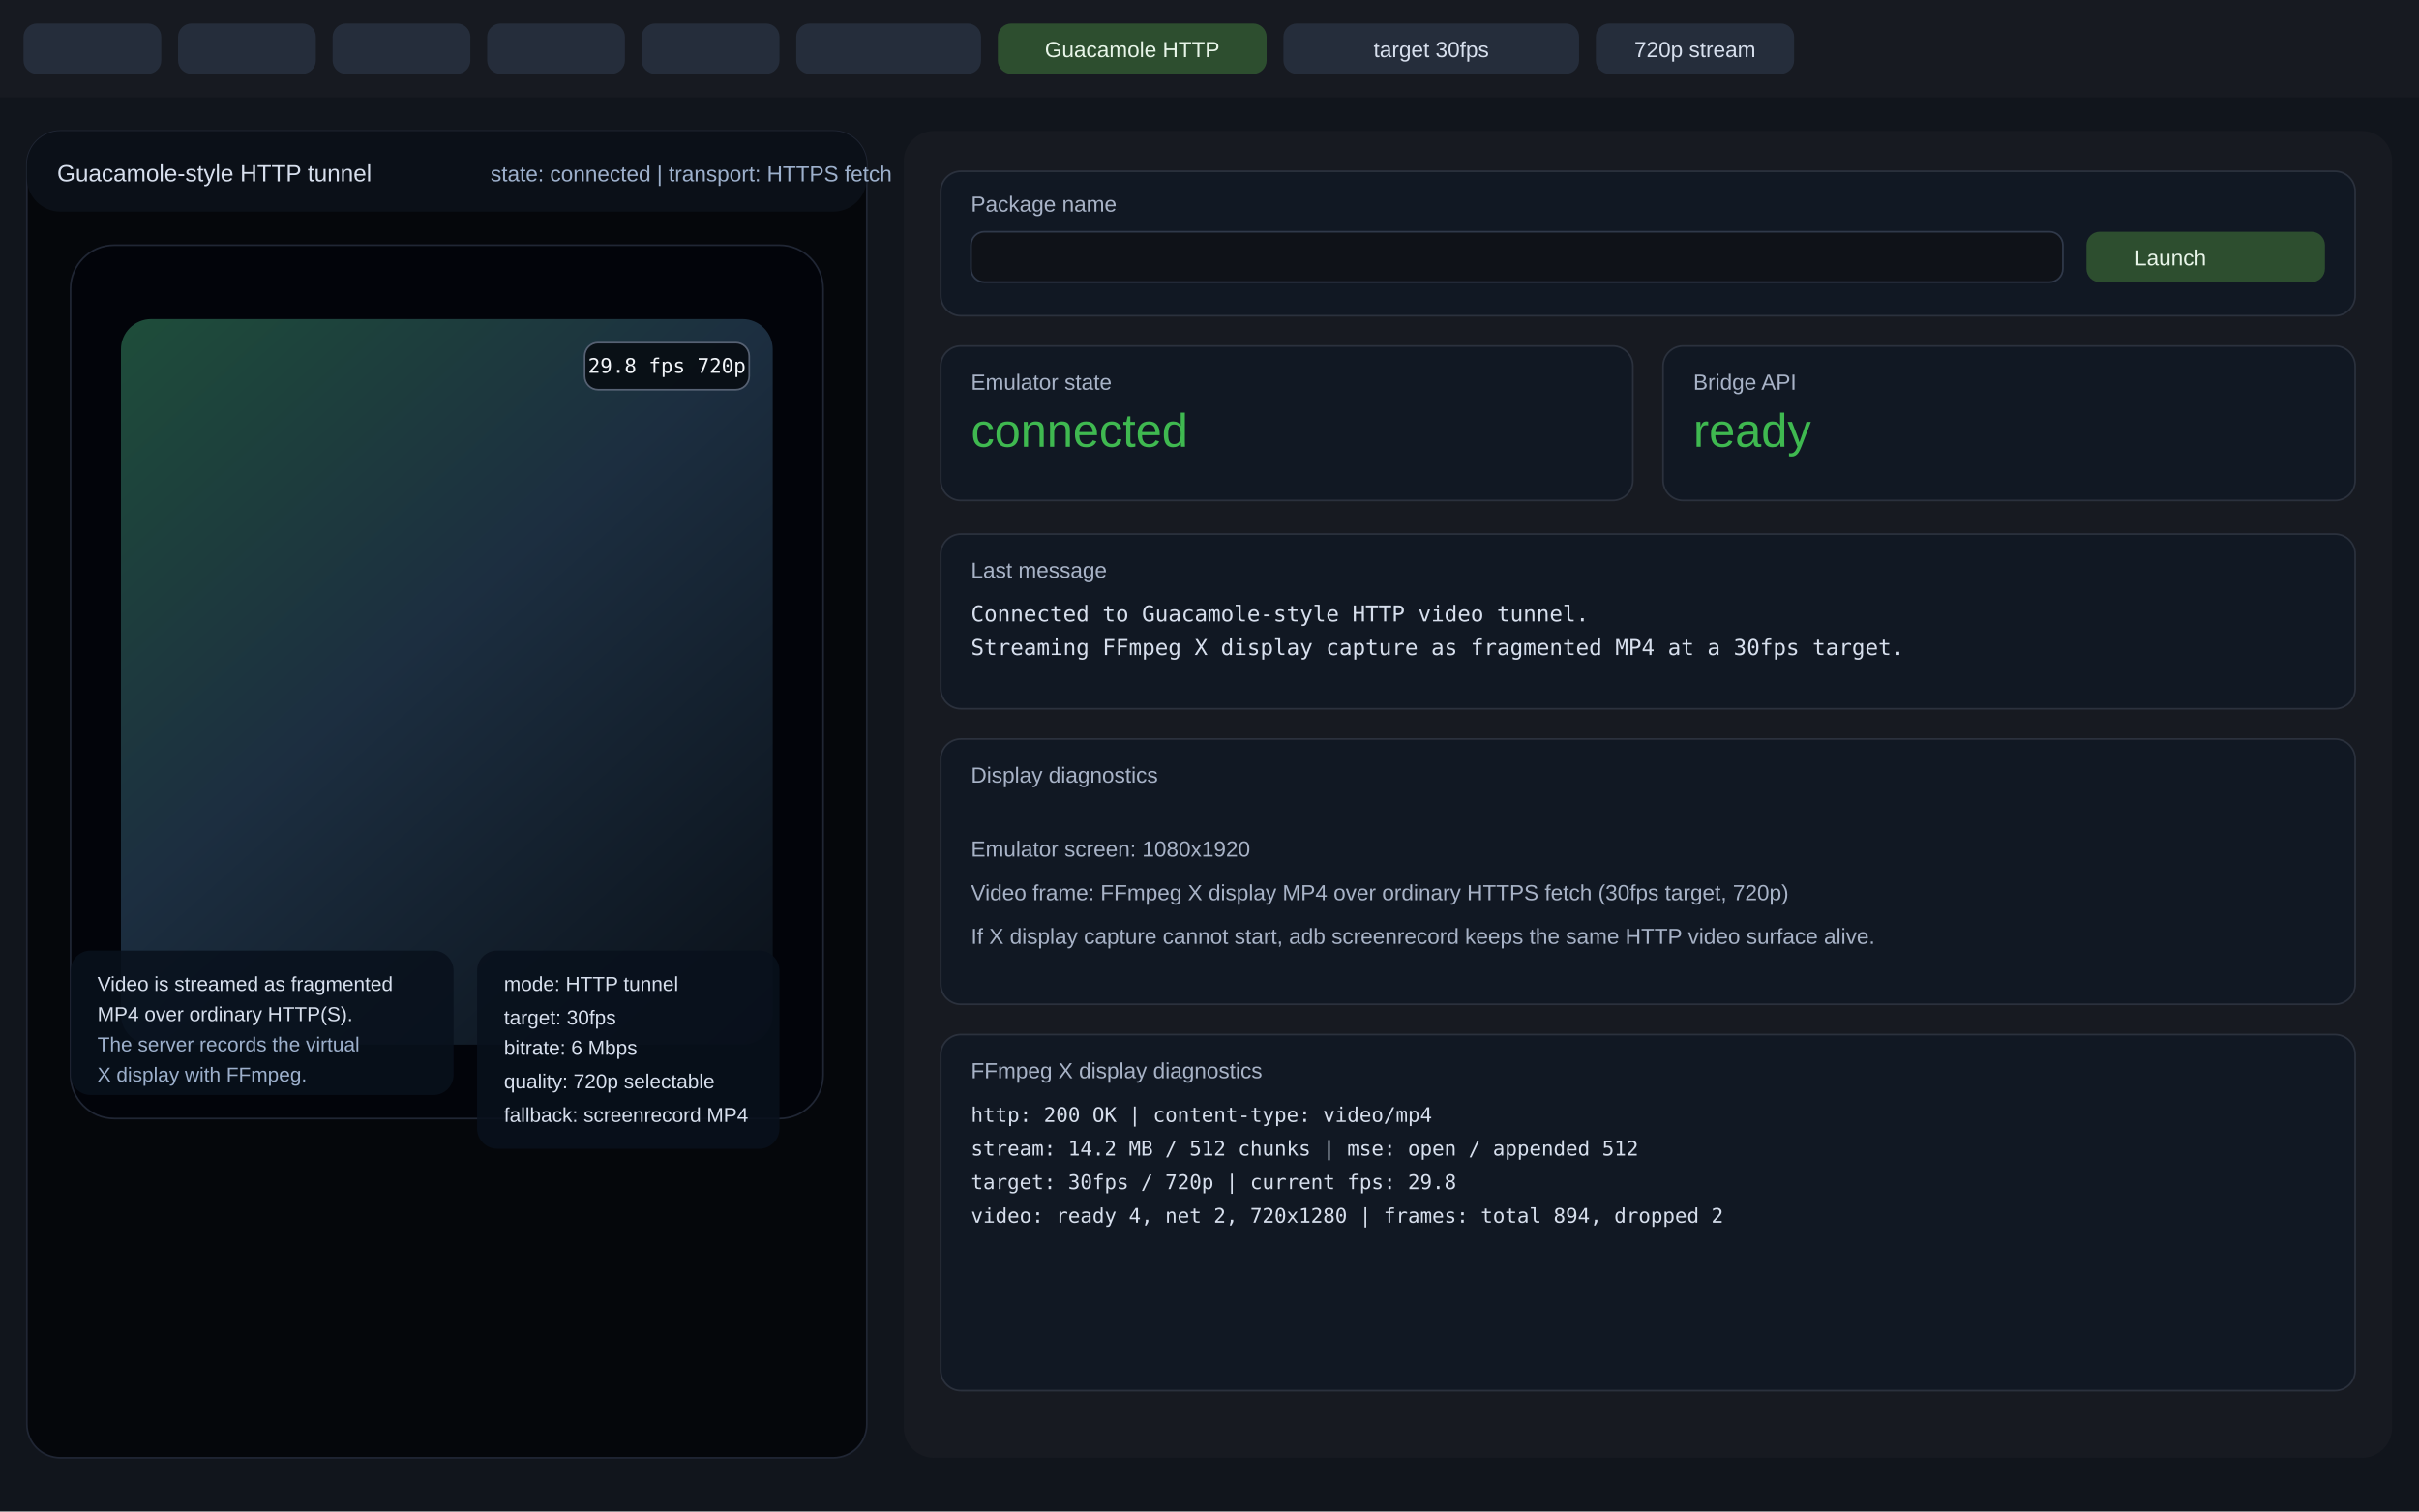
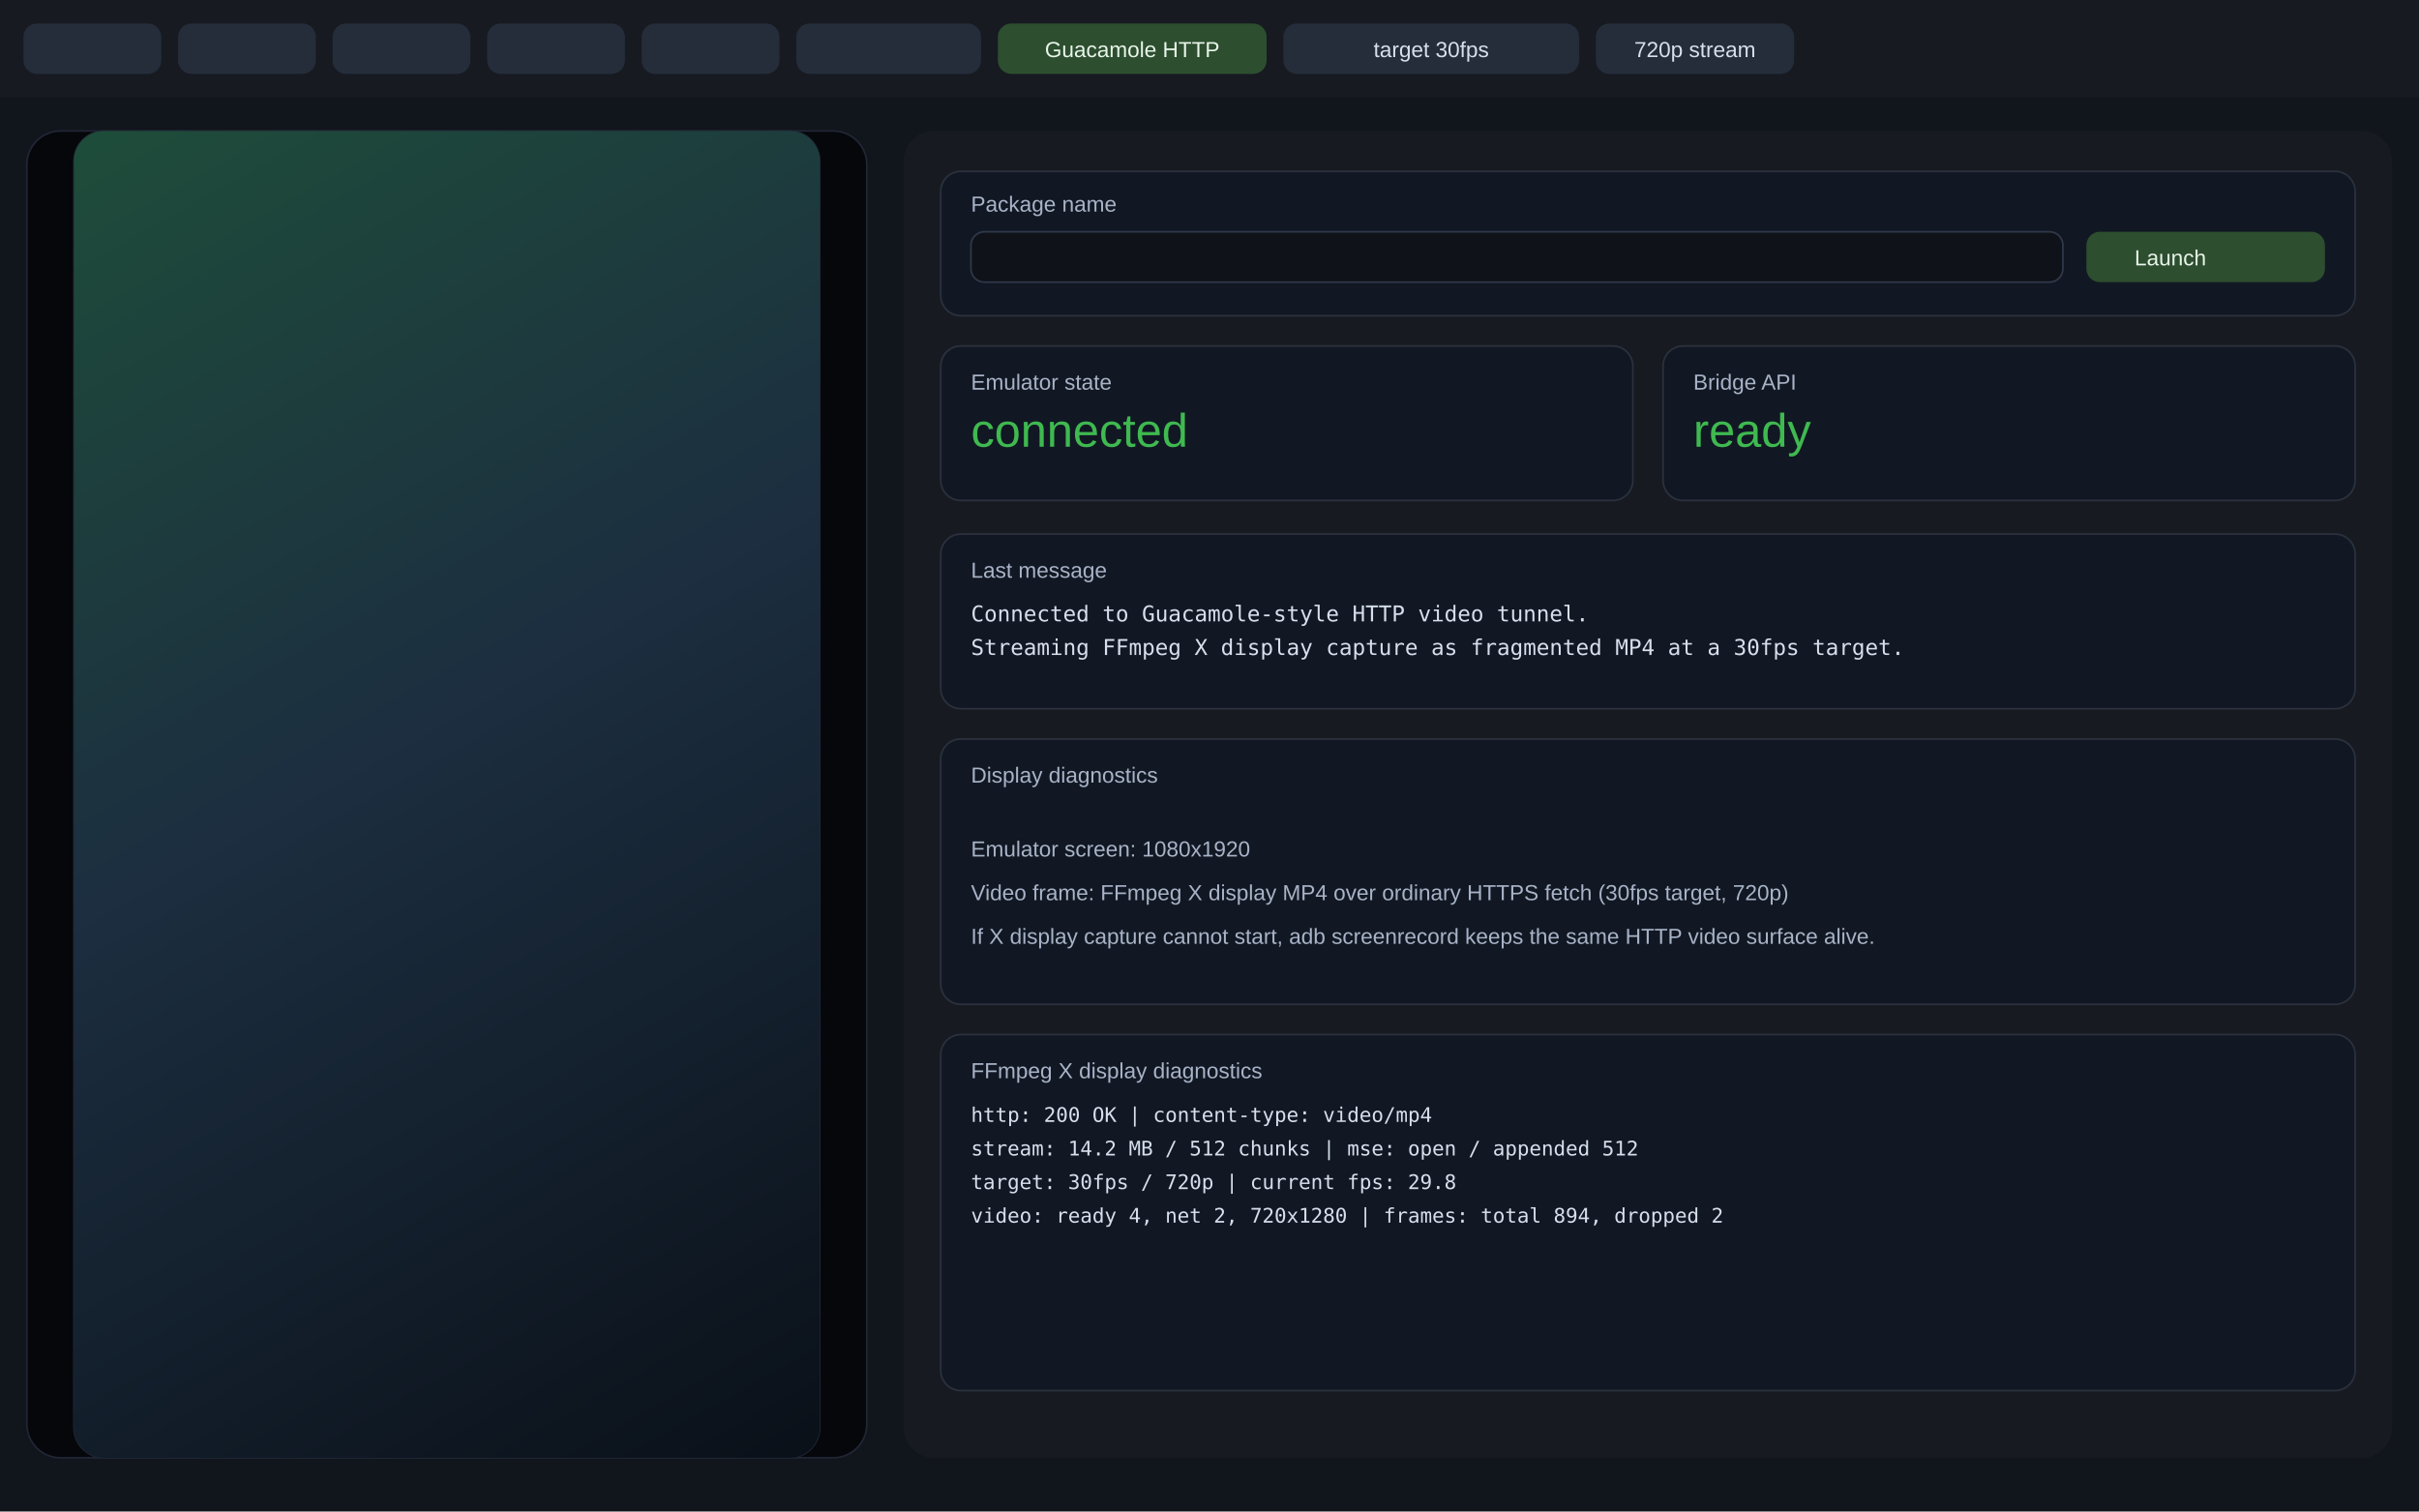
<svg xmlns="http://www.w3.org/2000/svg" width="1440" height="900" viewBox="0 0 1440 900" fill="none">
  <rect width="1440" height="900" fill="#11151C" />
  <rect x="0" y="0" width="1440" height="58" fill="#171A21" />
  <rect x="14" y="14" width="82" height="30" rx="8" fill="#252D3B" />
  <rect x="106" y="14" width="82" height="30" rx="8" fill="#252D3B" />
  <rect x="198" y="14" width="82" height="30" rx="8" fill="#252D3B" />
  <rect x="290" y="14" width="82" height="30" rx="8" fill="#252D3B" />
  <rect x="382" y="14" width="82" height="30" rx="8" fill="#252D3B" />
  <rect x="474" y="14" width="110" height="30" rx="8" fill="#252D3B" />
  <rect x="594" y="14" width="160" height="30" rx="8" fill="#2D4E2F" />
  <text x="674" y="34" text-anchor="middle" fill="#E8F5E9" font-family="Segoe UI, Arial, sans-serif" font-size="13">Guacamole HTTP</text>
  <rect x="764" y="14" width="176" height="30" rx="8" fill="#252D3B" />
  <text x="852" y="34" text-anchor="middle" fill="#D7DFED" font-family="Segoe UI, Arial, sans-serif" font-size="13">target 30fps</text>
  <rect x="950" y="14" width="118" height="30" rx="8" fill="#252D3B" />
  <text x="1009" y="34" text-anchor="middle" fill="#D7DFED" font-family="Segoe UI, Arial, sans-serif" font-size="13">720p stream</text>
  <rect x="16" y="78" width="500" height="790" rx="20" fill="#05070B" stroke="#202634" />
-   <rect x="16" y="78" width="500" height="48" rx="20" fill="#0B1018" />
-   <text x="34" y="108" fill="#D7DFED" font-family="Segoe UI, Arial, sans-serif" font-size="14">Guacamole-style HTTP tunnel</text>
-   <text x="292" y="108" fill="#9DB0CC" font-family="Segoe UI, Arial, sans-serif" font-size="13">state: connected | transport: HTTPS fetch</text>
-   <rect x="42" y="146" width="448" height="520" rx="26" fill="#02040A" stroke="#202634" />
-   <rect x="72" y="190" width="388" height="432" rx="18" fill="url(#screen)" />
-   <rect x="348" y="204" width="98" height="28" rx="8" fill="#05070B" fill-opacity="0.78" stroke="#566173" />
-   <text x="397" y="222" text-anchor="middle" fill="#F2F5F9" font-family="Consolas, monospace" font-size="12">29.8 fps 720p</text>
-   <rect x="42" y="566" width="228" height="86" rx="12" fill="#09111C" fill-opacity="0.86" />
-   <text x="58" y="590" fill="#D7DFED" font-family="Segoe UI, Arial, sans-serif" font-size="12">Video is streamed as fragmented</text>
-   <text x="58" y="608" fill="#D7DFED" font-family="Segoe UI, Arial, sans-serif" font-size="12">MP4 over ordinary HTTP(S).</text>
-   <text x="58" y="626" fill="#9DB0CC" font-family="Segoe UI, Arial, sans-serif" font-size="12">The server records the virtual</text>
-   <text x="58" y="644" fill="#9DB0CC" font-family="Segoe UI, Arial, sans-serif" font-size="12">X display with FFmpeg.</text>
-   <rect x="284" y="566" width="180" height="118" rx="12" fill="#09111C" fill-opacity="0.86" />
-   <text x="300" y="590" fill="#D7DFED" font-family="Segoe UI, Arial, sans-serif" font-size="12">mode: HTTP tunnel</text>
-   <text x="300" y="610" fill="#D7DFED" font-family="Segoe UI, Arial, sans-serif" font-size="12">target: 30fps</text>
-   <text x="300" y="628" fill="#D7DFED" font-family="Segoe UI, Arial, sans-serif" font-size="12">bitrate: 6 Mbps</text>
-   <text x="300" y="648" fill="#D7DFED" font-family="Segoe UI, Arial, sans-serif" font-size="12">quality: 720p selectable</text>
-   <text x="300" y="668" fill="#D7DFED" font-family="Segoe UI, Arial, sans-serif" font-size="12">fallback: screenrecord MP4</text>
+   <rect x="44" y="78" width="444" height="790" rx="18" fill="#02040A" stroke="#202634" />
+   <rect x="44" y="78" width="444" height="790" rx="18" fill="url(#screen)" />
  <rect x="538" y="78" width="886" height="790" rx="18" fill="#171A21" />
  <rect x="560" y="102" width="842" height="86" rx="12" fill="#111823" stroke="#2B313D" />
  <text x="578" y="126" fill="#A8B3C7" font-family="Segoe UI, Arial, sans-serif" font-size="13">Package name</text>
  <rect x="578" y="138" width="650" height="30" rx="8" fill="#0F1218" stroke="#30394A" />
  <rect x="1242" y="138" width="142" height="30" rx="8" fill="#2D4E2F" />
  <text x="1292" y="158" text-anchor="middle" fill="#E8F5E9" font-family="Segoe UI, Arial, sans-serif" font-size="13">Launch</text>
  <rect x="560" y="206" width="412" height="92" rx="12" fill="#111823" stroke="#2B313D" />
  <rect x="990" y="206" width="412" height="92" rx="12" fill="#111823" stroke="#2B313D" />
  <text x="578" y="232" fill="#A8B3C7" font-family="Segoe UI, Arial, sans-serif" font-size="13">Emulator state</text>
  <text x="578" y="266" fill="#3FB950" font-family="Segoe UI, Arial, sans-serif" font-size="28">connected</text>
  <text x="1008" y="232" fill="#A8B3C7" font-family="Segoe UI, Arial, sans-serif" font-size="13">Bridge API</text>
  <text x="1008" y="266" fill="#3FB950" font-family="Segoe UI, Arial, sans-serif" font-size="28">ready</text>
  <rect x="560" y="318" width="842" height="104" rx="12" fill="#111823" stroke="#2B313D" />
  <text x="578" y="344" fill="#A8B3C7" font-family="Segoe UI, Arial, sans-serif" font-size="13">Last message</text>
  <text x="578" y="370" fill="#D7DFED" font-family="Consolas, monospace" font-size="13">Connected to Guacamole-style HTTP video tunnel.</text>
  <text x="578" y="390" fill="#D7DFED" font-family="Consolas, monospace" font-size="13">Streaming FFmpeg X display capture as fragmented MP4 at a 30fps target.</text>
  <rect x="560" y="440" width="842" height="158" rx="12" fill="#111823" stroke="#2B313D" />
  <text x="578" y="466" fill="#A8B3C7" font-family="Segoe UI, Arial, sans-serif" font-size="13">Display diagnostics</text>
  <text x="578" y="510" fill="#A8B3C7" font-family="Segoe UI, Arial, sans-serif" font-size="13">Emulator screen: 1080x1920</text>
  <text x="578" y="536" fill="#A8B3C7" font-family="Segoe UI, Arial, sans-serif" font-size="13">Video frame: FFmpeg X display MP4 over ordinary HTTPS fetch (30fps target, 720p)</text>
  <text x="578" y="562" fill="#A8B3C7" font-family="Segoe UI, Arial, sans-serif" font-size="13">If X display capture cannot start, adb screenrecord keeps the same HTTP video surface alive.</text>
  <rect x="560" y="616" width="842" height="212" rx="12" fill="#111823" stroke="#2B313D" />
  <text x="578" y="642" fill="#A8B3C7" font-family="Segoe UI, Arial, sans-serif" font-size="13">FFmpeg X display diagnostics</text>
  <text x="578" y="668" fill="#D7DFED" font-family="Consolas, monospace" font-size="12">http: 200 OK | content-type: video/mp4</text>
  <text x="578" y="688" fill="#D7DFED" font-family="Consolas, monospace" font-size="12">stream: 14.2 MB / 512 chunks | mse: open / appended 512</text>
  <text x="578" y="708" fill="#D7DFED" font-family="Consolas, monospace" font-size="12">target: 30fps / 720p | current fps: 29.8</text>
  <text x="578" y="728" fill="#D7DFED" font-family="Consolas, monospace" font-size="12">video: ready 4, net 2, 720x1280 | frames: total 894, dropped 2</text>
  <defs>
-     <linearGradient id="screen" x1="72" y1="190" x2="460" y2="622" gradientUnits="userSpaceOnUse">
+     <linearGradient id="screen" x1="44" y1="78" x2="488" y2="868" gradientUnits="userSpaceOnUse">
      <stop stop-color="#1E4D3A" />
      <stop offset="0.45" stop-color="#1C2E40" />
      <stop offset="1" stop-color="#0A1018" />
    </linearGradient>
  </defs>
</svg>
